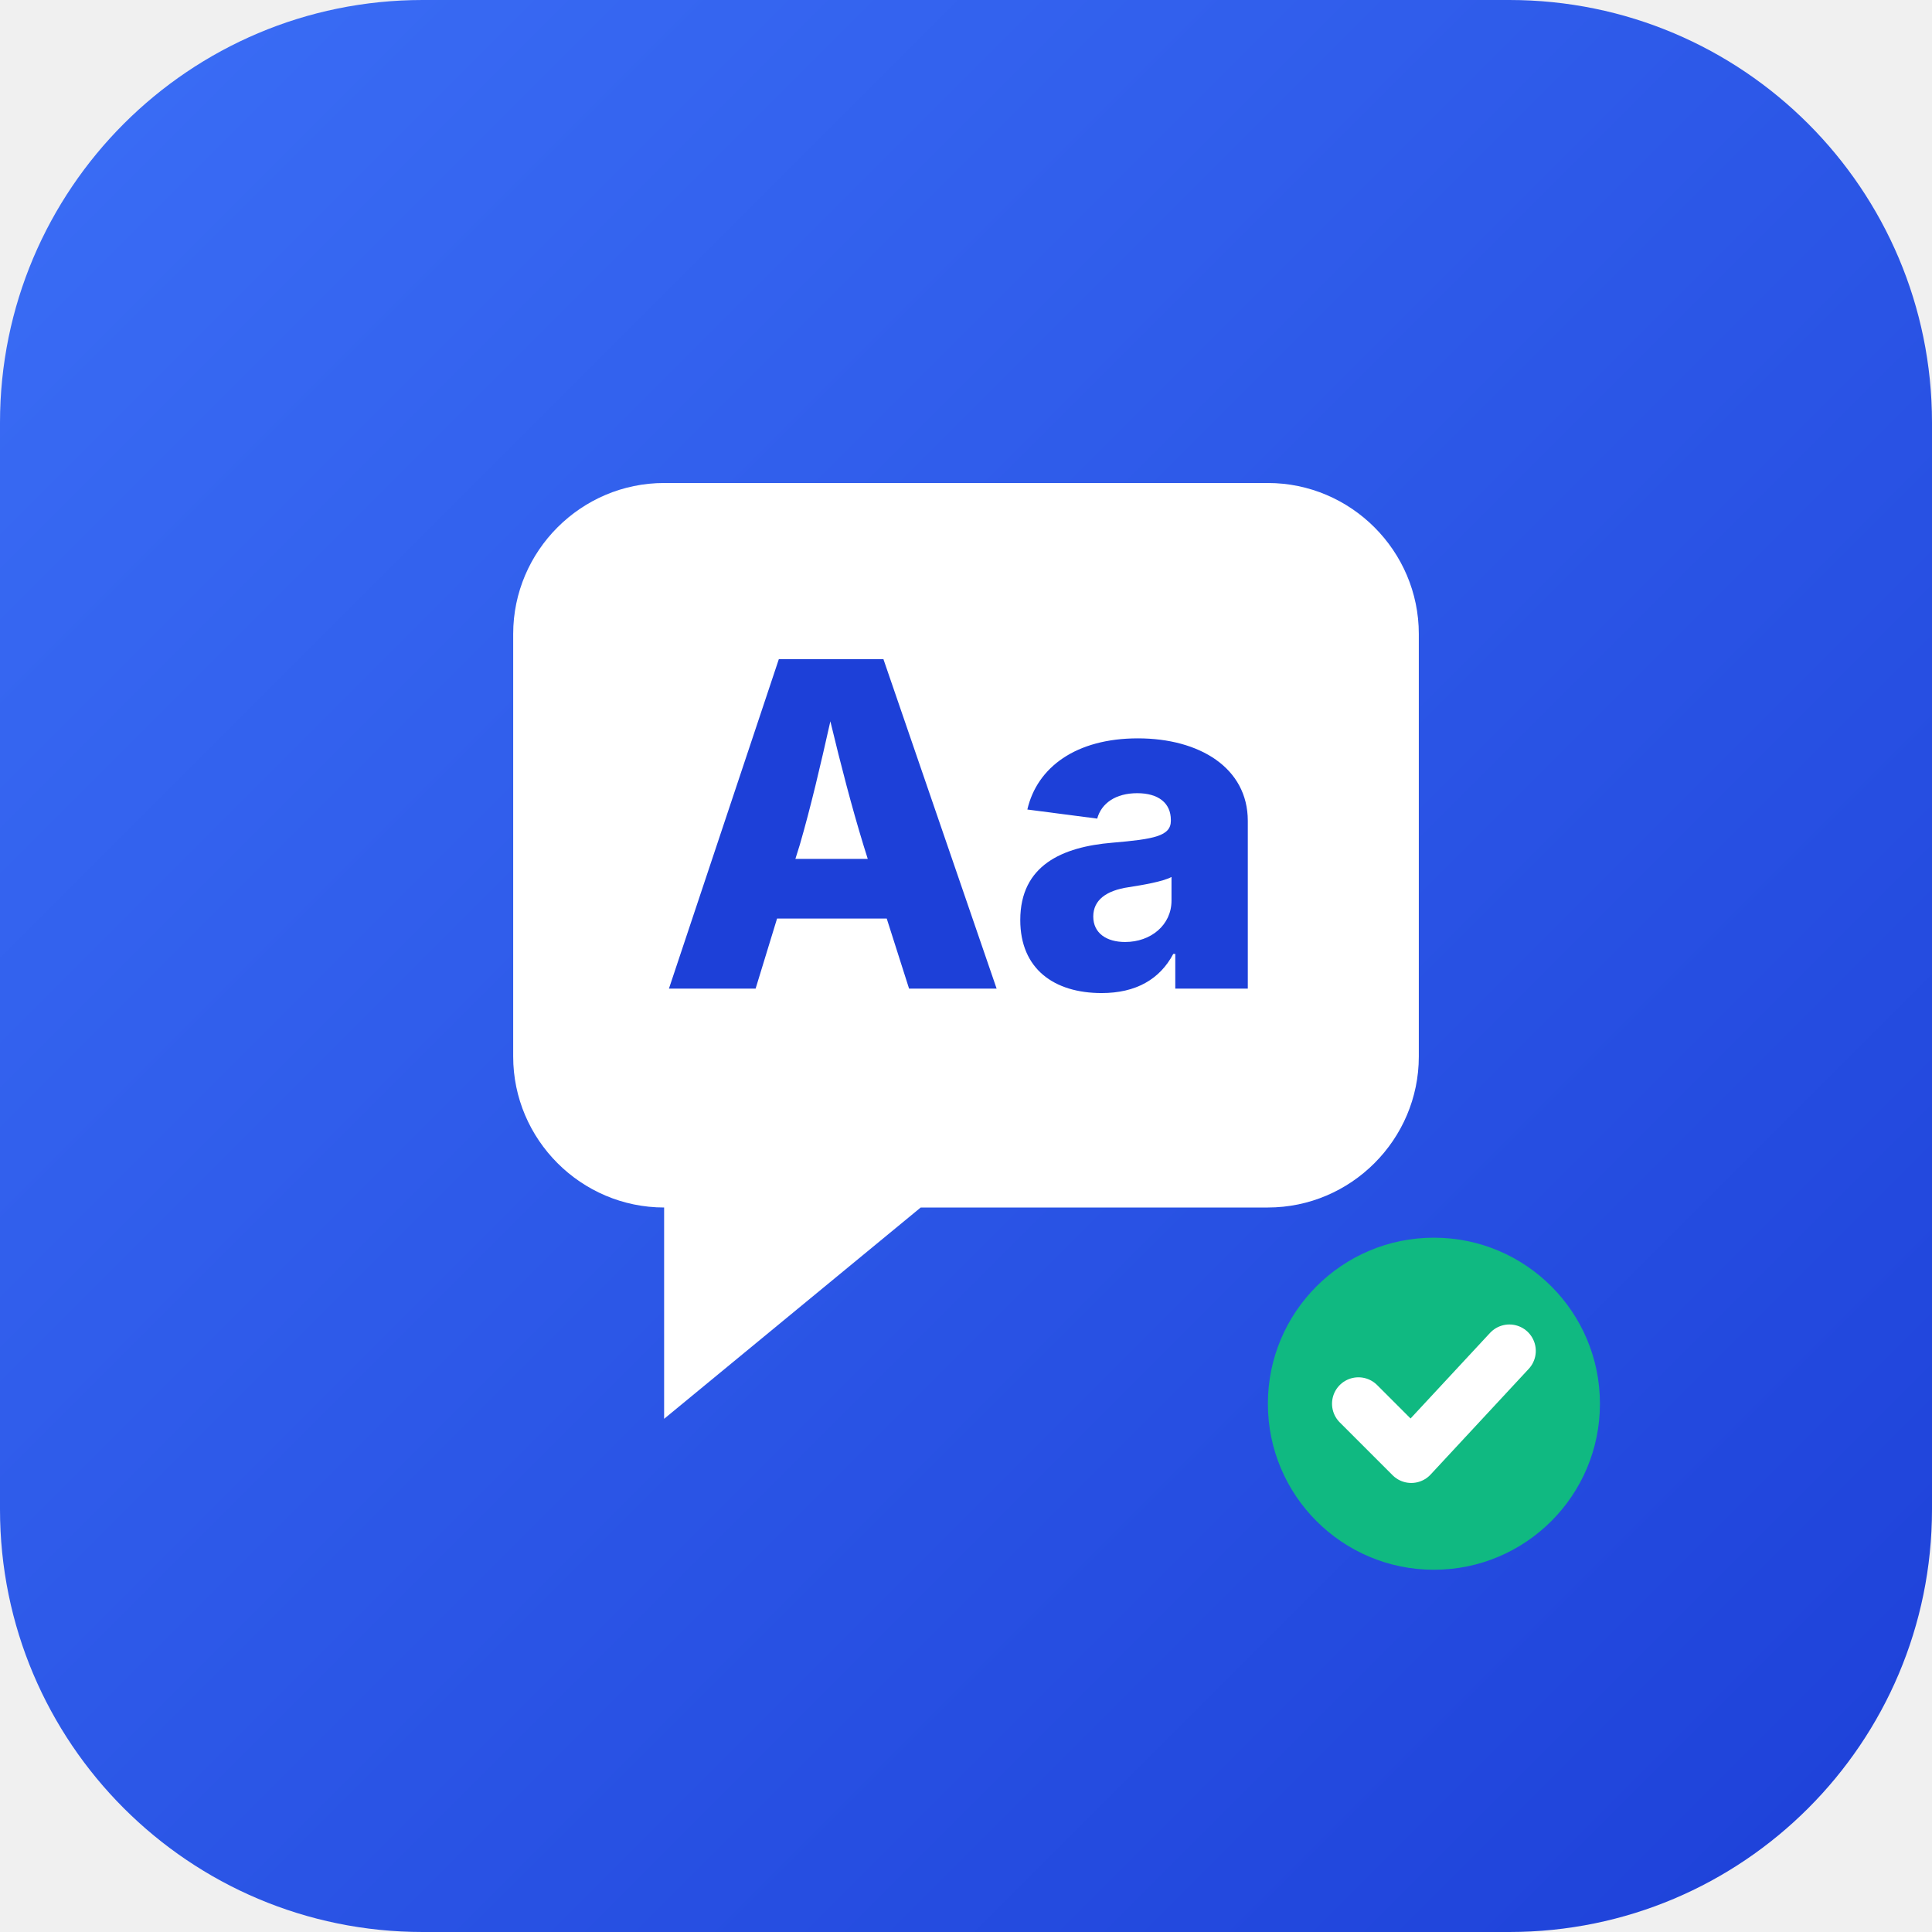
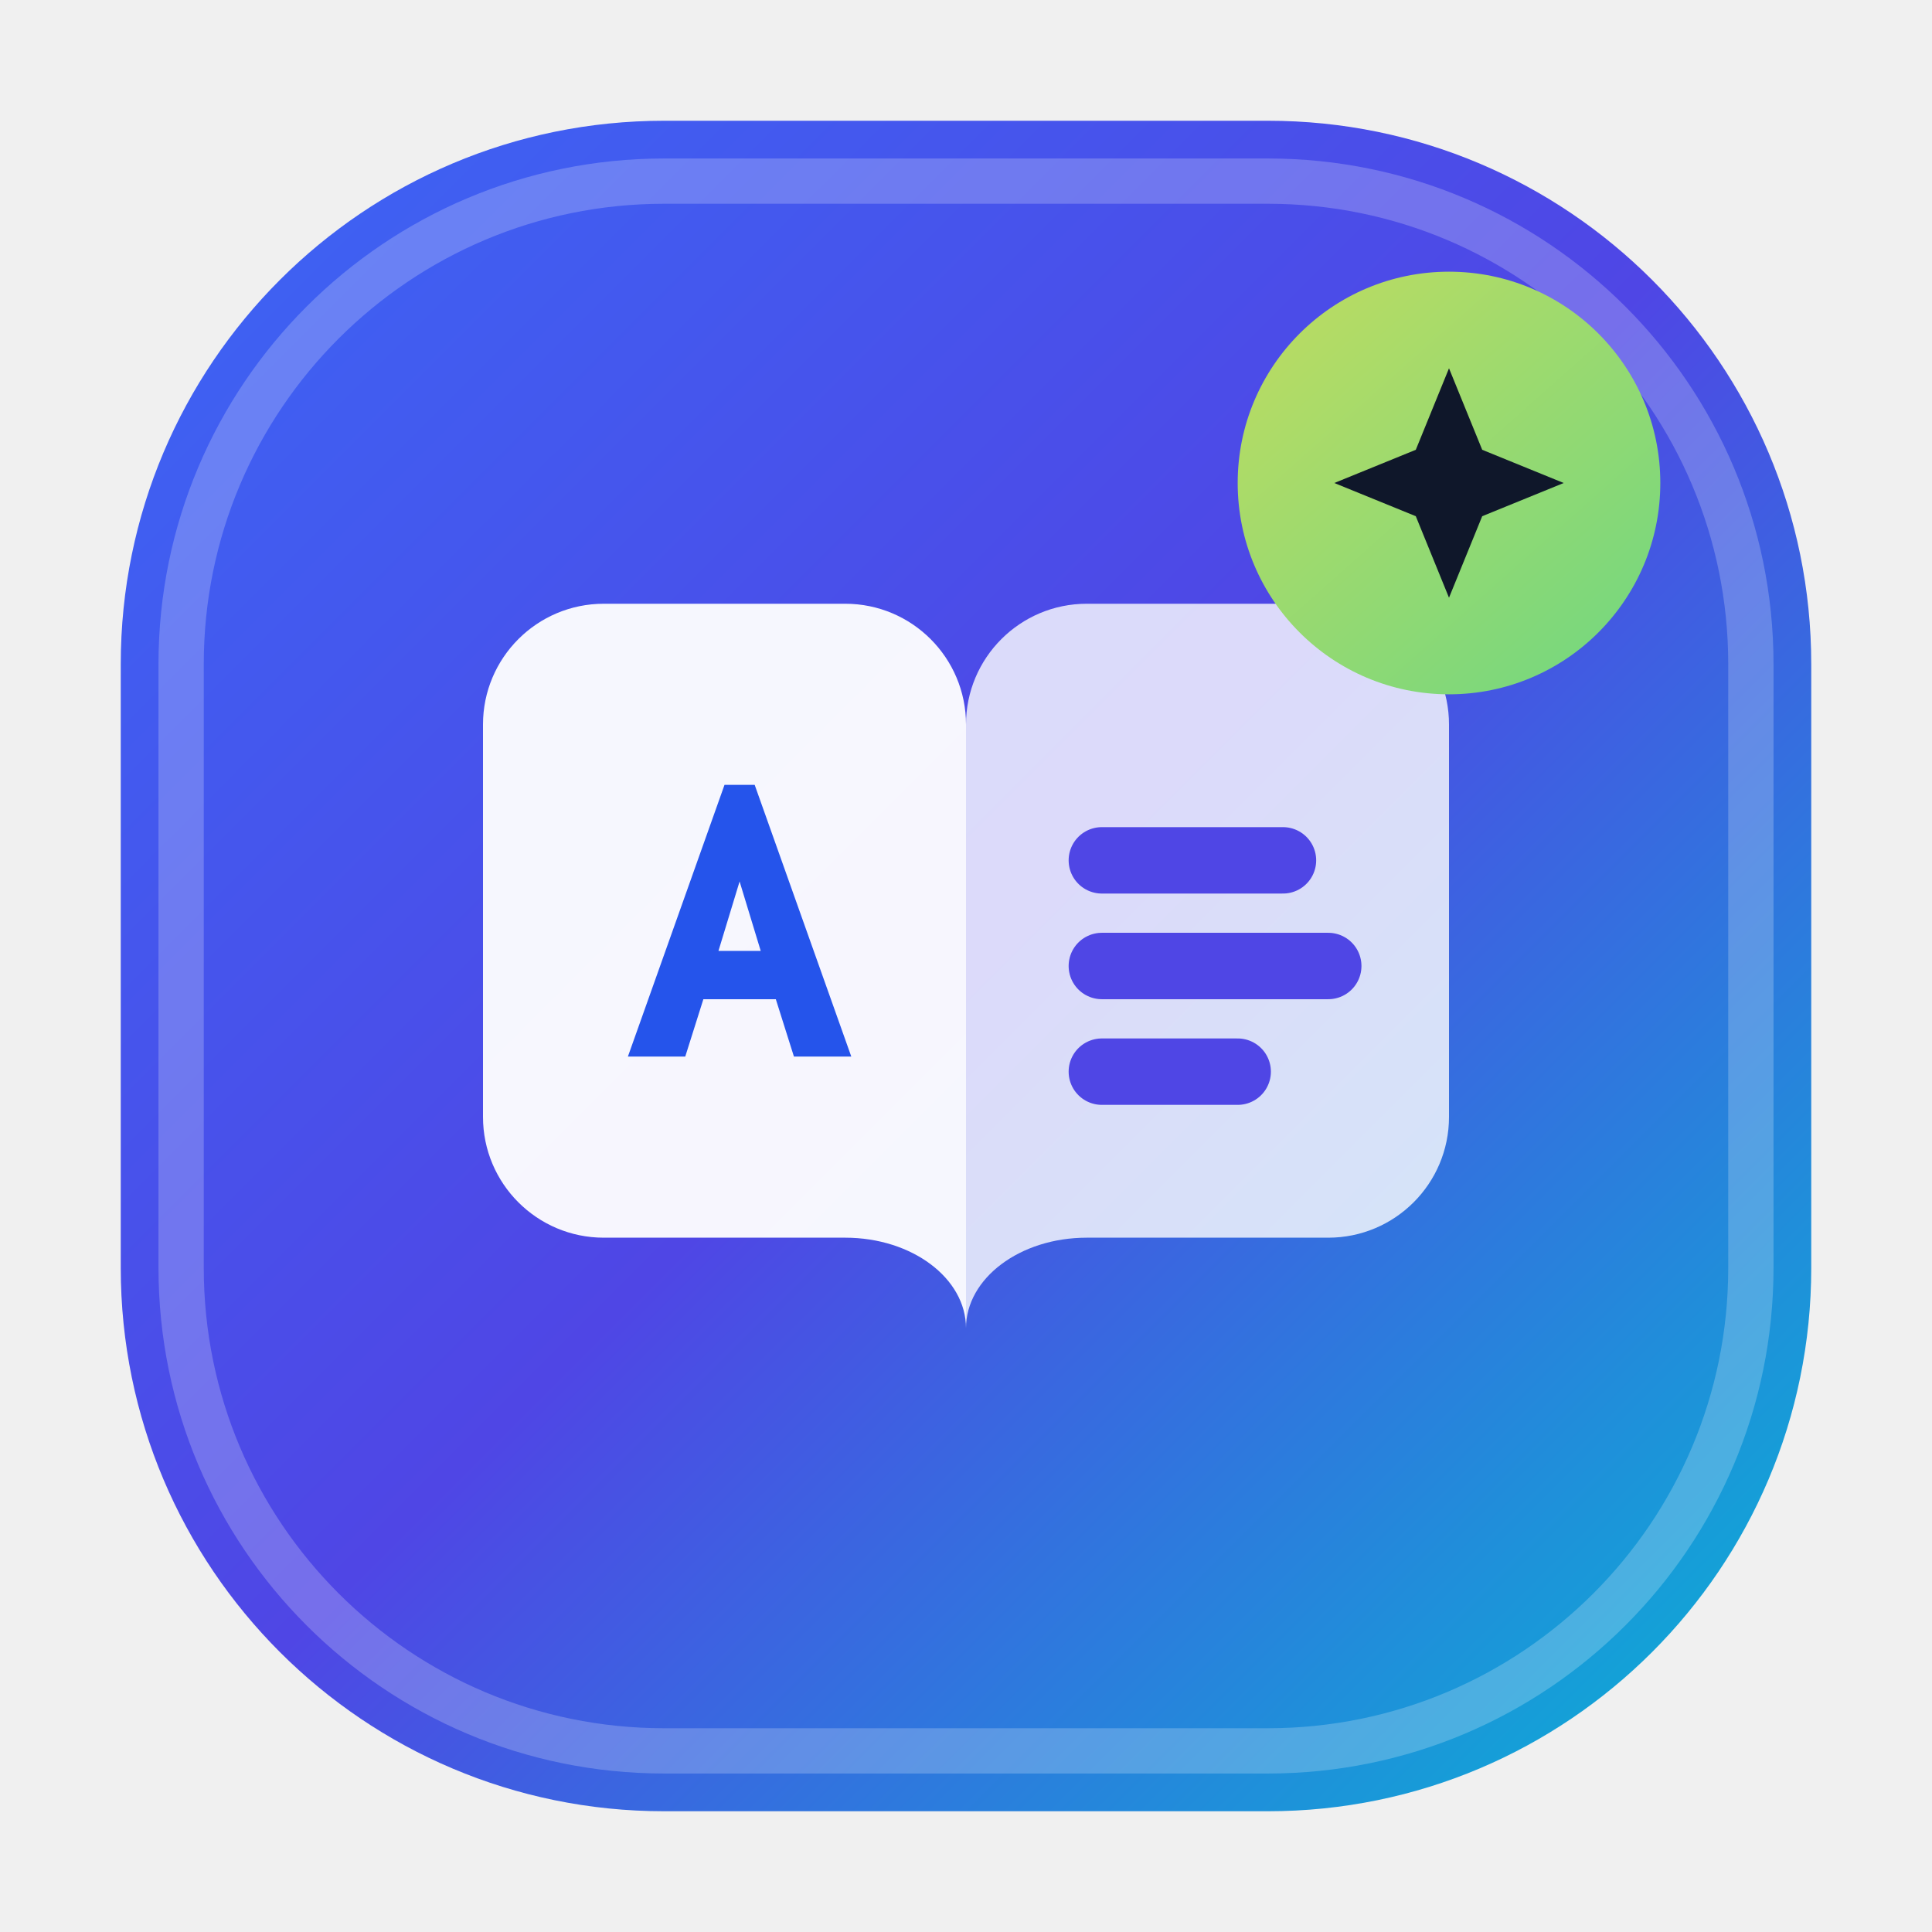
- <svg xmlns="http://www.w3.org/2000/svg" viewBox="0 0 512 512">
+ <svg xmlns="http://www.w3.org/2000/svg" viewBox="0 0 64 64" fill="none">
  <defs>
-     <linearGradient id="bg" x1="0" y1="0" x2="1" y2="1">
-       <stop offset="0" stop-color="#3b6ef6" />
-       <stop offset="1" stop-color="#1d40d8" />
+     <linearGradient id="lm-bg" x1="4" y1="4" x2="60" y2="60" gradientUnits="userSpaceOnUse">
+       <stop offset="0%" stop-color="#3B66F5" />
+       <stop offset="50%" stop-color="#4F46E5" />
+       <stop offset="100%" stop-color="#06B6D4" />
+     </linearGradient>
+     <linearGradient id="lm-accent" x1="16" y1="12" x2="48" y2="48" gradientUnits="userSpaceOnUse">
+       <stop offset="0%" stop-color="#FDE047" />
+       <stop offset="100%" stop-color="#34D399" />
    </linearGradient>
  </defs>
-   <rect width="512" height="512" rx="112" fill="url(#bg)" />
-   <path d="M136 168c0-22 18-40 40-40h160c22 0 40 18 40 40v112c0 22-18 40-40 40h-92l-68 56v-56c-22 0-40-18-40-40z" fill="#ffffff" />
-   <text x="256" y="262" font-family="Inter, Arial, sans-serif" font-weight="800" font-size="120" text-anchor="middle" fill="#1d40d8">Aa</text>
-   <circle cx="380" cy="372" r="44" fill="#10b981" />
-   <path d="M360 372l14 14 26-28" stroke="#fff" stroke-width="14" fill="none" stroke-linecap="round" stroke-linejoin="round" />
+   <rect x="4" y="4" width="56" height="56" rx="18" fill="url(#lm-bg)" />
+   <rect x="6" y="6" width="52" height="52" rx="16" stroke="white" stroke-opacity="0.22" stroke-width="1.5" />
+   <path d="M16 24C16 21.791 17.791 20 20 20H28C30.209 20 32 21.791 32 24V44C32 42.343 30.209 41 28 41H20C17.791 41 16 39.209 16 37V24Z" fill="white" fill-opacity="0.95" />
+   <path d="M48 24C48 21.791 46.209 20 44 20H36C33.791 20 32 21.791 32 24V44C32 42.343 33.791 41 36 41H44C46.209 41 48 39.209 48 37V24Z" fill="white" fill-opacity="0.8" />
+   <path d="M24 26L20.8 35H22.7L23.3 33.1H25.7L26.3 35H28.2L25 26H24ZM23.8 31.5L24.5 29.2L25.2 31.5H23.8Z" fill="#2554EB" />
+   <path d="M36.5 28.5H42.5M36.5 32H44M36.5 35.5H41" stroke="#4F46E5" stroke-width="2.2" stroke-linecap="round" />
+   <circle cx="48" cy="16" r="7" fill="url(#lm-accent)" />
+   <path d="M48 12.2L49.1 14.9L51.8 16L49.1 17.1L48 19.8L46.9 17.1L44.2 16L46.9 14.9L48 12.2Z" fill="#0F172A" />
</svg>
